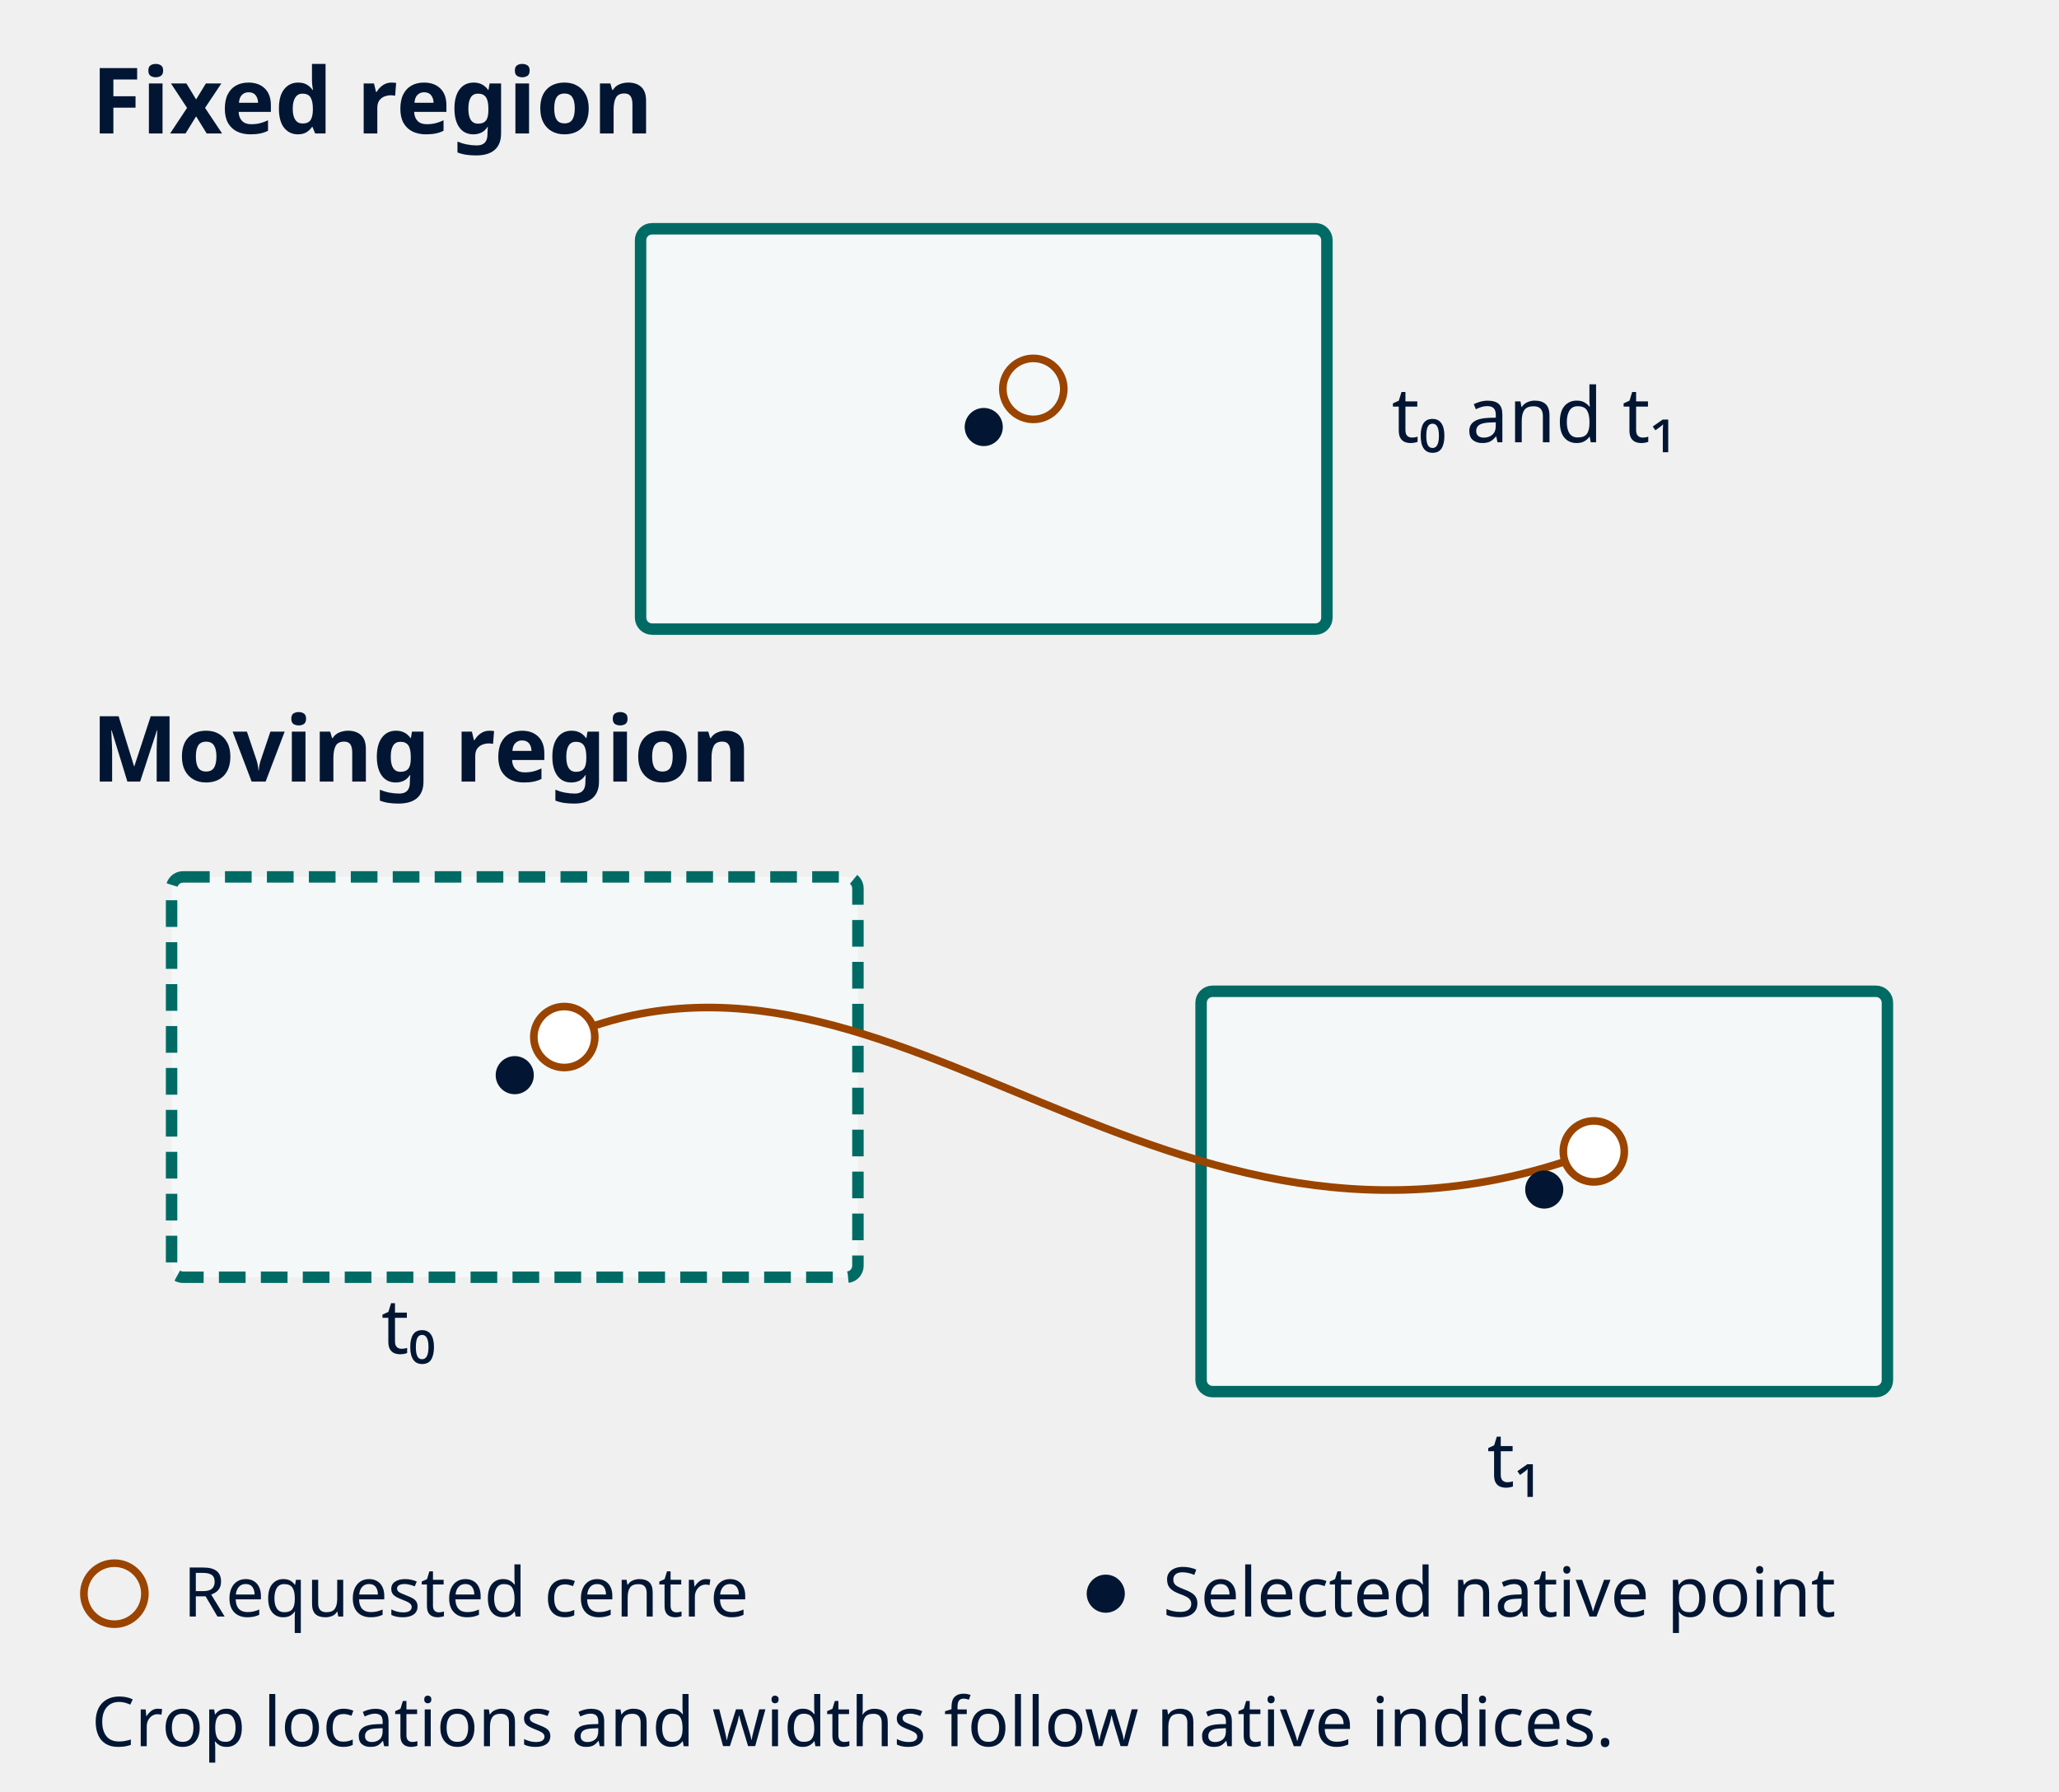
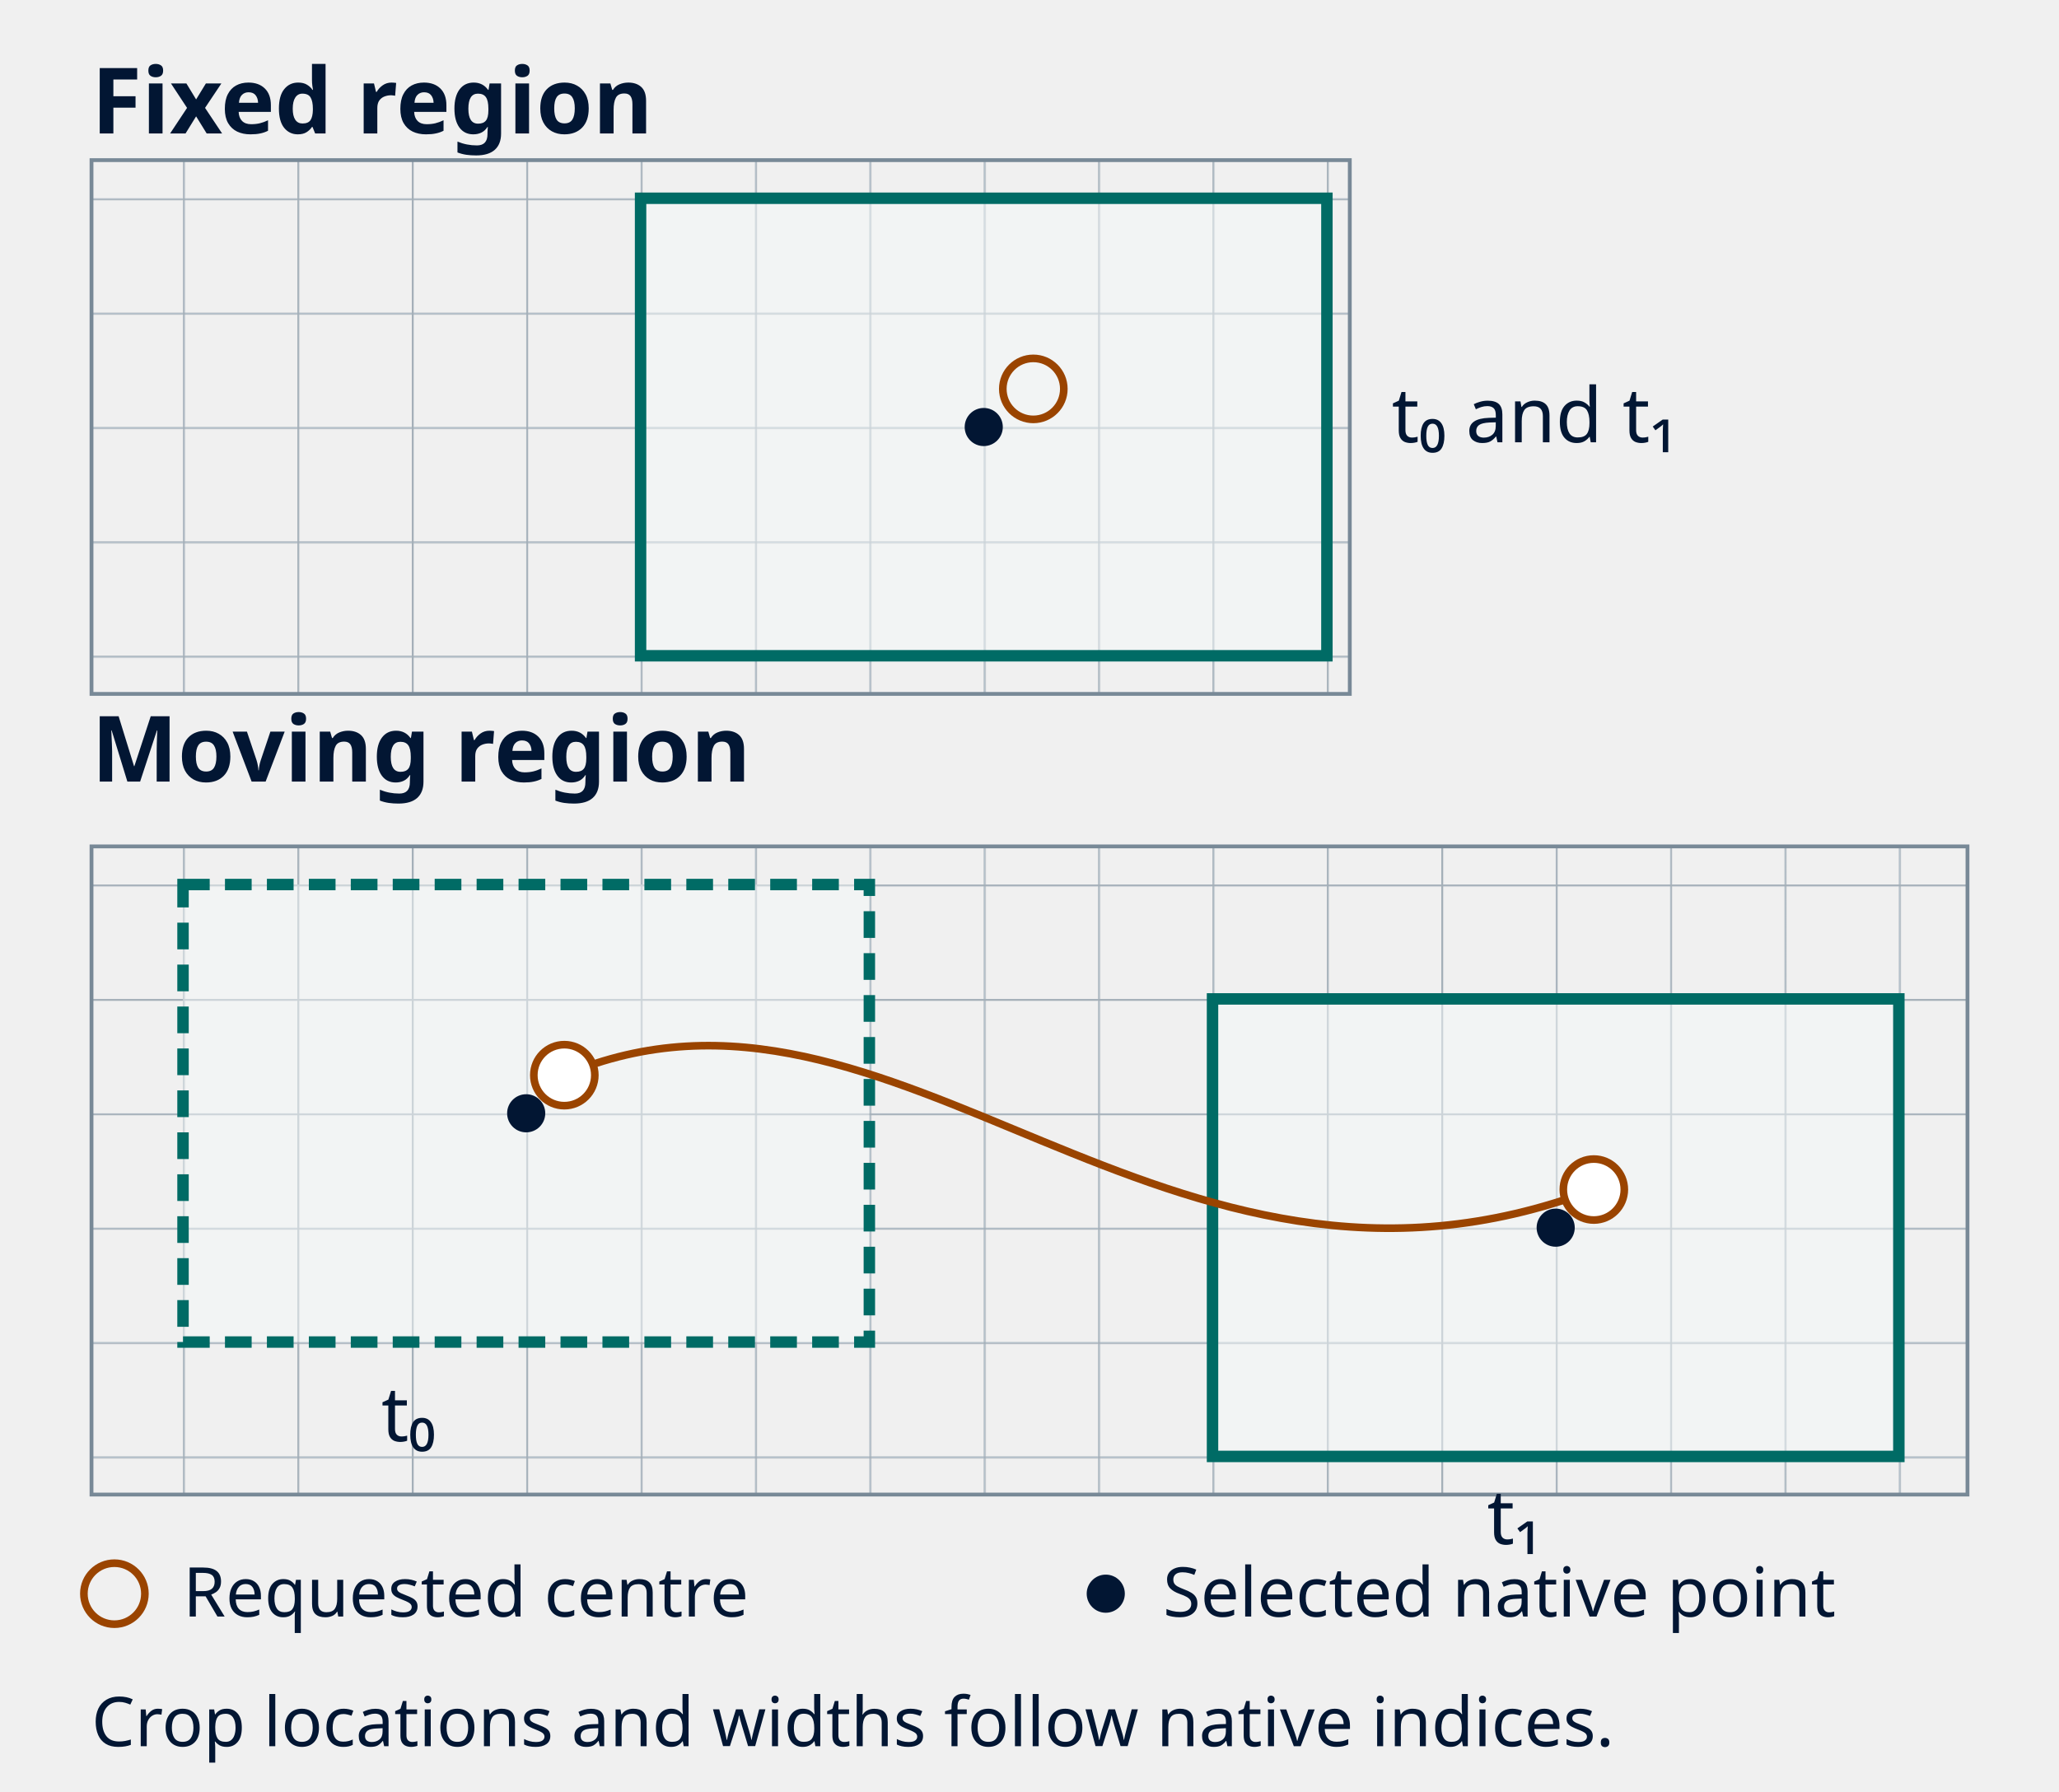
<svg xmlns="http://www.w3.org/2000/svg" width="540" height="470" viewBox="0 0 540 470" role="img" aria-labelledby="title desc">
+   <defs>
+     <pattern id="native-grid" x="18" y="22" width="30" height="30" patternUnits="userSpaceOnUse">
+       <path d="M30 0H0V30" fill="none" stroke="#a4afb8" stroke-width="1" />
+     </pattern>
+   </defs>
  <g font-family="sans-serif" fill="#021633">
    <text x="24" y="35" font-size="24" font-weight="bold">Fixed region</text>
-     <rect x="168" y="60" width="180" height="105" rx="3" fill="#f4f8f8" stroke="#006b65" stroke-width="3" />
+     <rect x="24" y="42" width="330" height="140" fill="url(#native-grid)" stroke="#788997" />
+     <rect x="168" y="52" width="180" height="120" fill="#f4f8f8" fill-opacity=".5" stroke="#006b65" stroke-width="3" />
    <circle cx="258" cy="112" r="5" />
    <circle cx="271" cy="102" r="8" fill="none" stroke="#9a4400" stroke-width="2" />
    <text x="365" y="116" font-size="20">t₀ and t₁</text>
    <text x="24" y="205" font-size="24" font-weight="bold">Moving region</text>
-     <rect x="45" y="230" width="180" height="105" rx="3" fill="#f4f8f8" stroke="#006b65" stroke-width="3" stroke-dasharray="7 4" />
-     <rect x="315" y="260" width="180" height="105" rx="3" fill="#f4f8f8" stroke="#006b65" stroke-width="3" />
-     <path d="M148 272C235 235 305 345 418 302" fill="none" stroke="#9a4400" stroke-width="2" />
-     <circle cx="135" cy="282" r="5" />
-     <circle cx="405" cy="312" r="5" />
-     <circle cx="148" cy="272" r="8" fill="white" stroke="#9a4400" stroke-width="2" />
-     <circle cx="418" cy="302" r="8" fill="white" stroke="#9a4400" stroke-width="2" />
-     <text x="100" y="355" font-size="20">t₀</text>
-     <text x="390" y="390" font-size="20">t₁</text>
+     <rect x="24" y="222" width="492" height="170" fill="url(#native-grid)" stroke="#788997" />
+     <rect x="48" y="232" width="180" height="120" fill="#f4f8f8" fill-opacity=".5" stroke="#006b65" stroke-width="3" stroke-dasharray="7 4" />
+     <rect x="318" y="262" width="180" height="120" fill="#f4f8f8" fill-opacity=".5" stroke="#006b65" stroke-width="3" />
+     <path d="M148 282C235 245 305 355 418 312" fill="none" stroke="#9a4400" stroke-width="2" />
+     <circle cx="138" cy="292" r="5" />
+     <circle cx="408" cy="322" r="5" />
+     <circle cx="148" cy="282" r="8" fill="white" stroke="#9a4400" stroke-width="2" />
+     <circle cx="418" cy="312" r="8" fill="white" stroke="#9a4400" stroke-width="2" />
+     <text x="100" y="378" font-size="20">t₀</text>
+     <text x="390" y="405" font-size="20">t₁</text>
    <circle cx="30" cy="418" r="8" fill="none" stroke="#9a4400" stroke-width="2" />
    <text x="48" y="424" font-size="18">Requested centre</text>
    <circle cx="290" cy="418" r="5" />
    <text x="305" y="424" font-size="18">Selected native point</text>
    <text x="24" y="458" font-size="18">Crop locations and widths follow native indices.</text>
  </g>
</svg>
